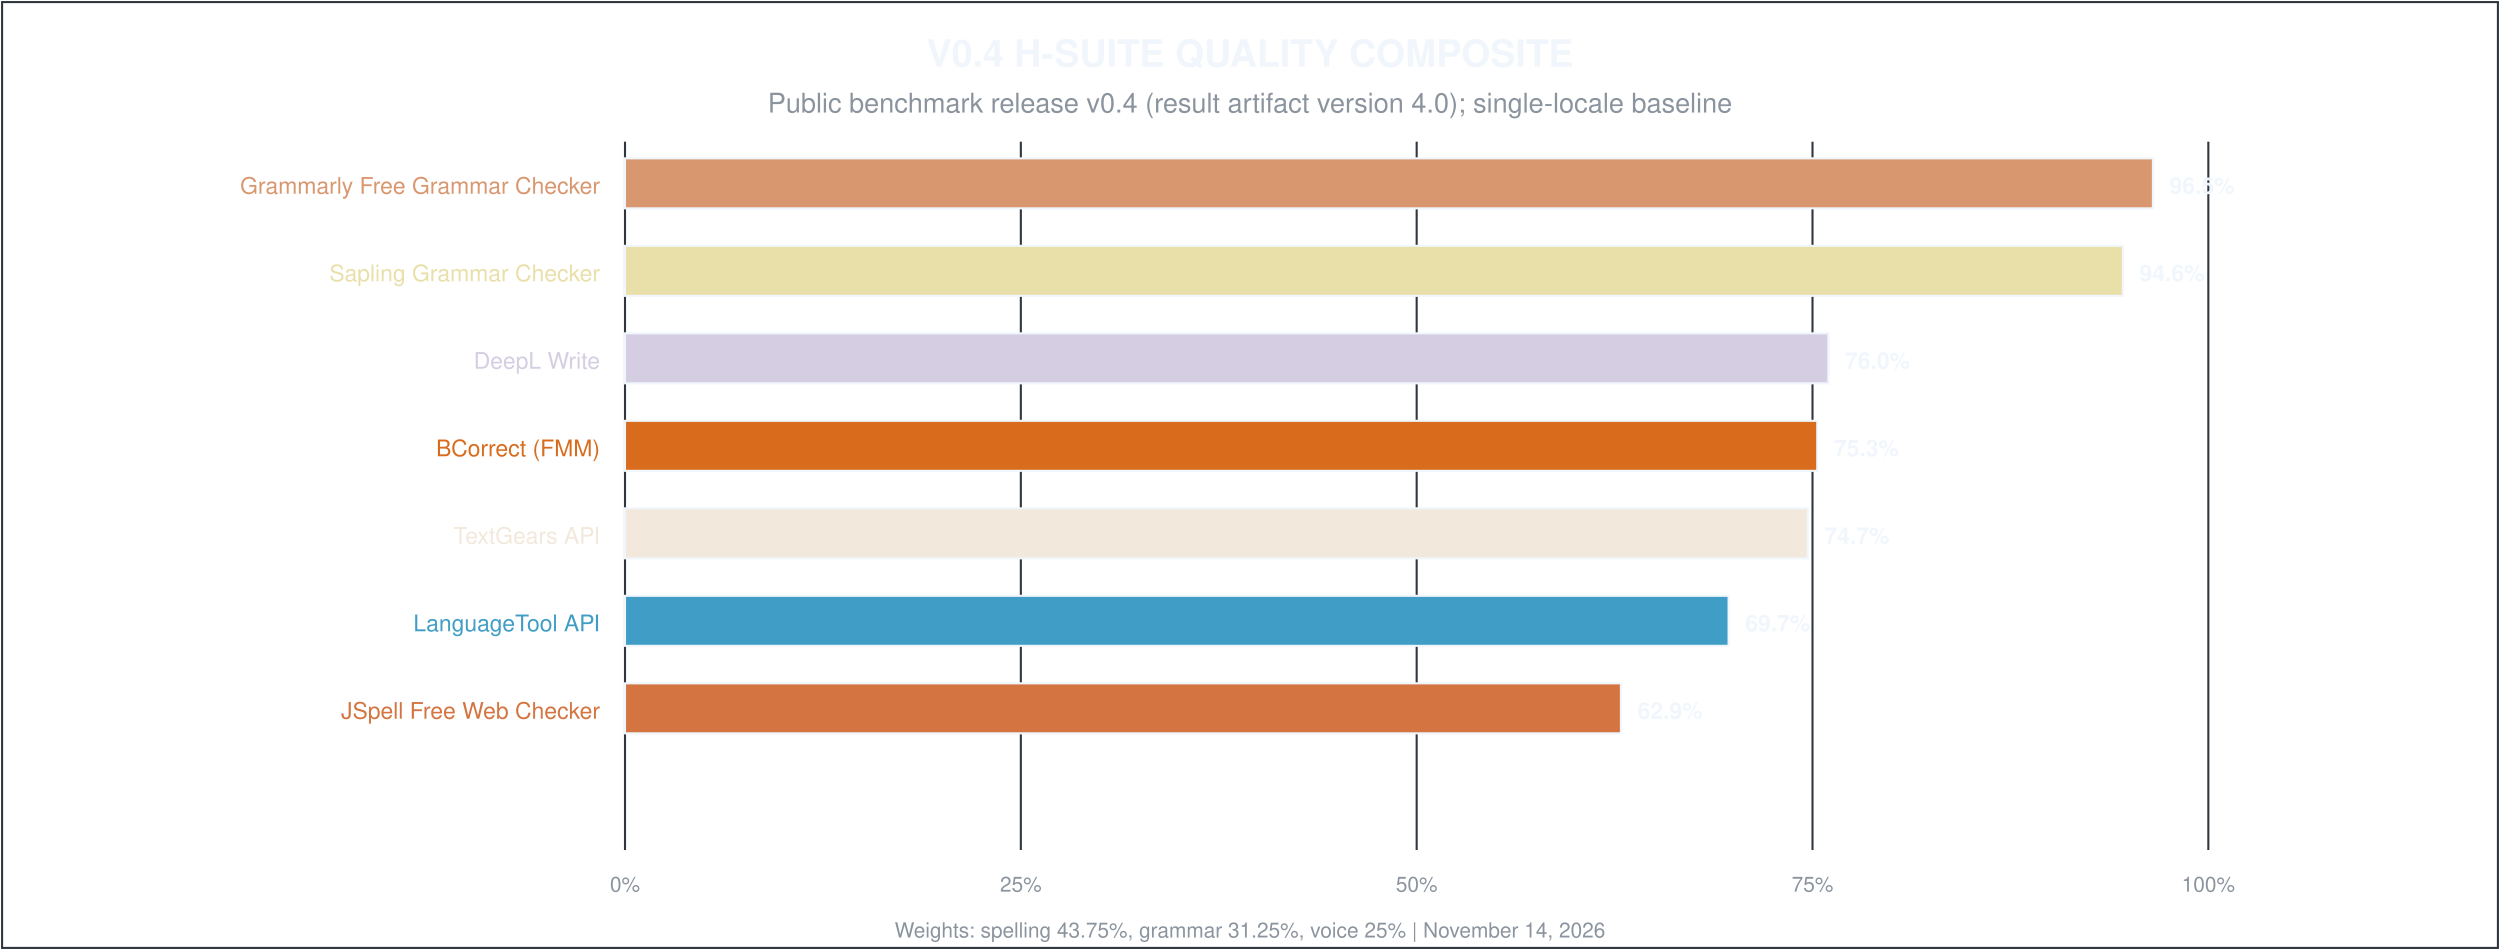
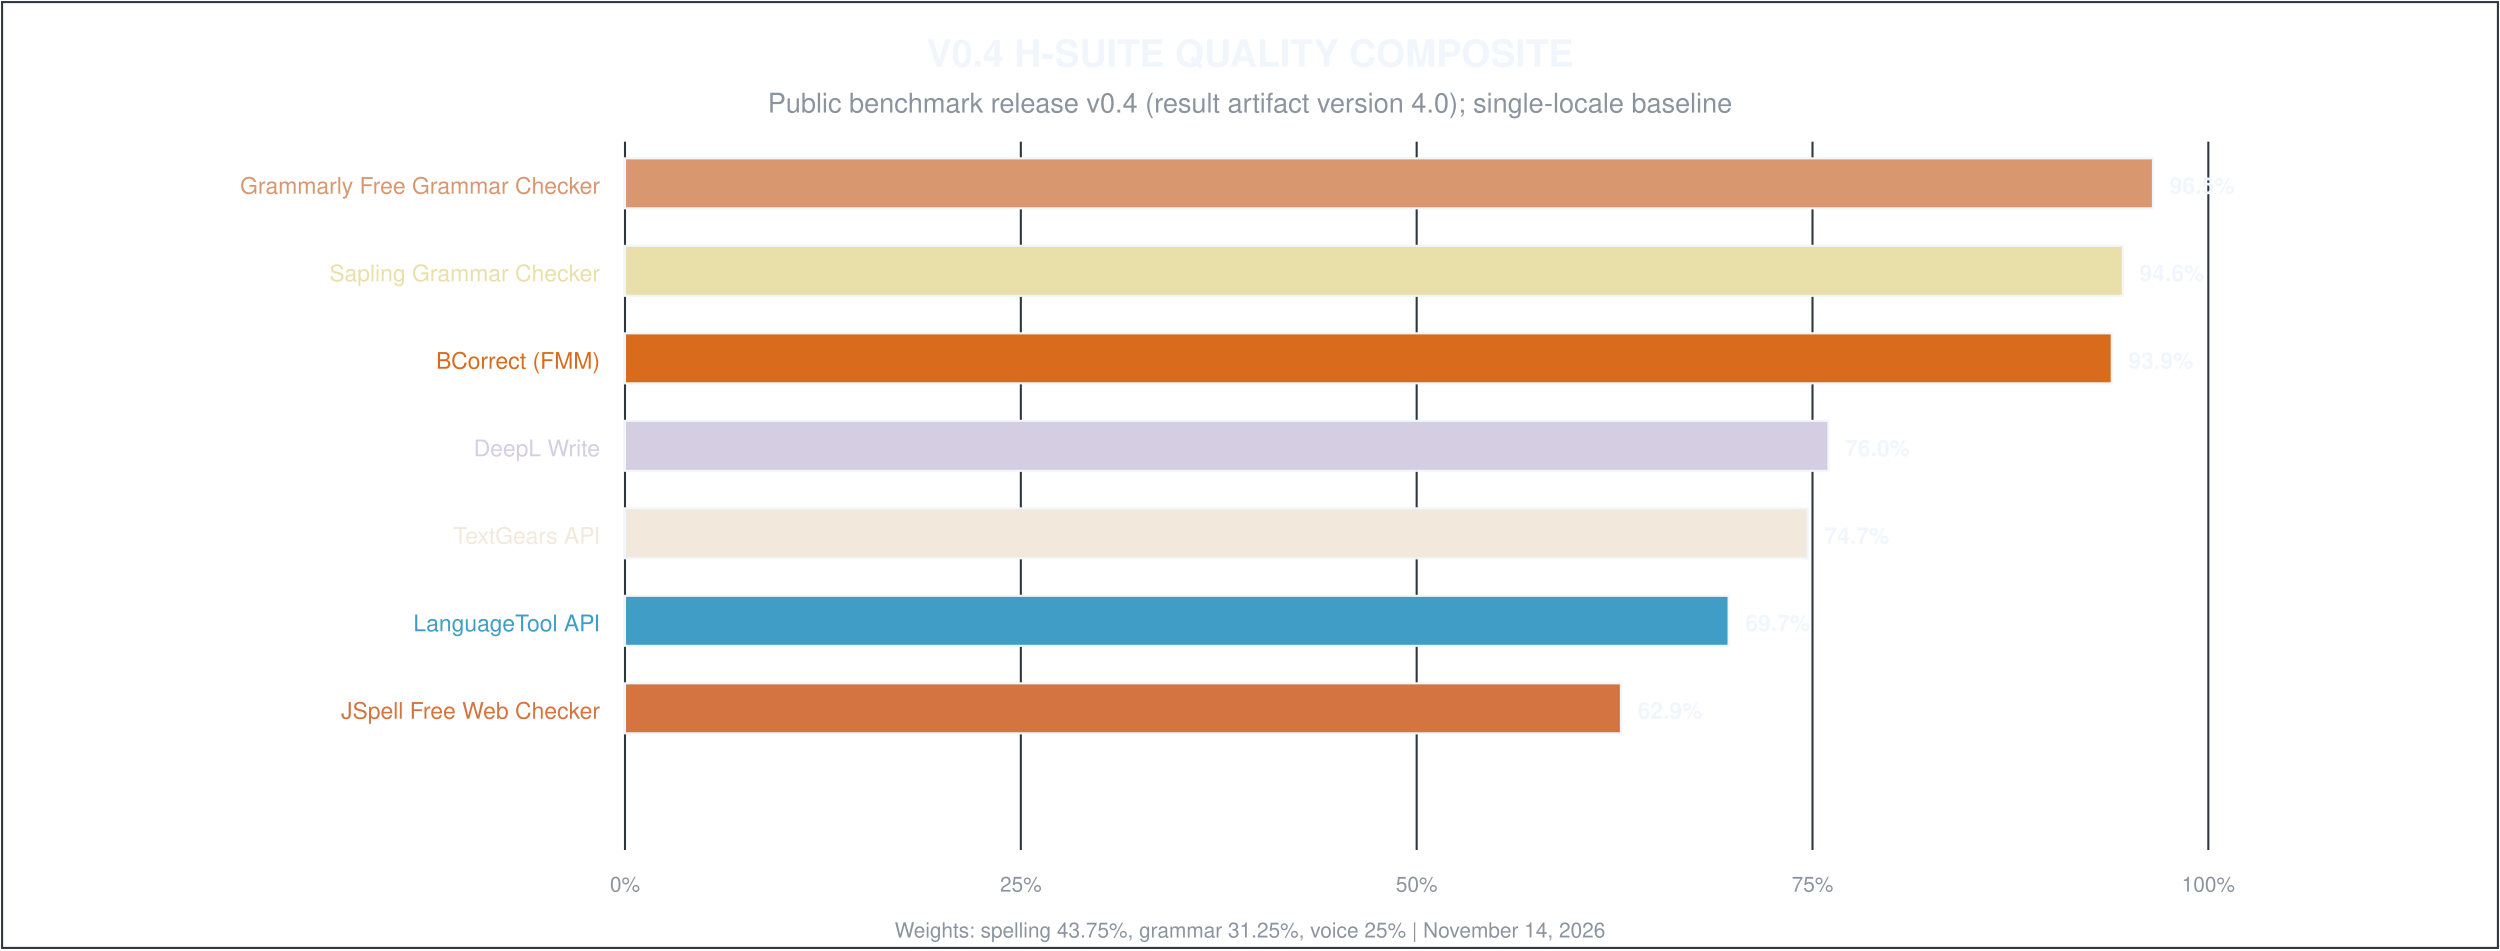
<svg xmlns="http://www.w3.org/2000/svg" viewBox="0 0 1200 456" style="background:#0d1117; font-family:-apple-system,BlinkMacSystemFont,'Segoe UI',Helvetica,Arial,sans-serif;">
  <rect x="1" y="1" width="1198" height="454" fill="none" stroke="#30363d" stroke-width="1" />
  <text x="600" y="32" fill="#f0f6fc" font-size="18" font-weight="700" text-anchor="middle">V0.4 H-SUITE QUALITY COMPOSITE</text>
  <text x="600" y="54" fill="#8b949e" font-size="13" text-anchor="middle">Public benchmark release v0.4 (result artifact version 4.0); single-locale baseline</text>
  <line x1="300" y1="68" x2="300" y2="408" stroke="#30363d" stroke-width="1" />
  <text x="300" y="428" fill="#8b949e" font-size="10" text-anchor="middle">0%</text>
  <line x1="490" y1="68" x2="490" y2="408" stroke="#30363d" stroke-width="1" />
  <text x="490" y="428" fill="#8b949e" font-size="10" text-anchor="middle">25%</text>
  <line x1="680" y1="68" x2="680" y2="408" stroke="#30363d" stroke-width="1" />
  <text x="680" y="428" fill="#8b949e" font-size="10" text-anchor="middle">50%</text>
  <line x1="870" y1="68" x2="870" y2="408" stroke="#30363d" stroke-width="1" />
  <text x="870" y="428" fill="#8b949e" font-size="10" text-anchor="middle">75%</text>
  <line x1="1060" y1="68" x2="1060" y2="408" stroke="#30363d" stroke-width="1" />
  <text x="1060" y="428" fill="#8b949e" font-size="10" text-anchor="middle">100%</text>
  <text x="288" y="93" fill="#D8976F" font-size="11" text-anchor="end">Grammarly Free Grammar Checker</text>
  <rect x="300" y="76" width="733.40" height="24" fill="#D8976F" stroke="#f0f6fc" stroke-width="1" />
  <text x="1041.40" y="93" fill="#f0f6fc" font-size="11" font-weight="700">96.5%</text>
  <text x="288" y="135" fill="#E9DFA9" font-size="11" text-anchor="end">Sapling Grammar Checker</text>
  <rect x="300" y="118" width="718.96" height="24" fill="#E9DFA9" stroke="#f0f6fc" stroke-width="1" />
  <text x="1026.96" y="135" fill="#f0f6fc" font-size="11" font-weight="700">94.6%</text>
-   <text x="288" y="177" fill="#D5CDE1" font-size="11" text-anchor="end">DeepL Write</text>
-   <rect x="300" y="160" width="577.60" height="24" fill="#D5CDE1" stroke="#f0f6fc" stroke-width="1" />
-   <text x="885.60" y="177" fill="#f0f6fc" font-size="11" font-weight="700">76.0%</text>
-   <text x="288" y="219" fill="#D86C1C" font-size="11" text-anchor="end">BCorrect (FMM)</text>
-   <rect x="300" y="202" width="572.28" height="24" fill="#D86C1C" stroke="#f0f6fc" stroke-width="1" />
-   <text x="880.28" y="219" fill="#f0f6fc" font-size="11" font-weight="700">75.3%</text>
+   <text x="288" y="177" fill="#D86C1C" font-size="11" text-anchor="end">BCorrect (FMM)</text>
+   <rect x="300" y="160" width="713.64" height="24" fill="#D86C1C" stroke="#f0f6fc" stroke-width="1" />
+   <text x="1021.64" y="177" fill="#f0f6fc" font-size="11" font-weight="700">93.9%</text>
+   <text x="288" y="219" fill="#D5CDE1" font-size="11" text-anchor="end">DeepL Write</text>
+   <rect x="300" y="202" width="577.60" height="24" fill="#D5CDE1" stroke="#f0f6fc" stroke-width="1" />
+   <text x="885.60" y="219" fill="#f0f6fc" font-size="11" font-weight="700">76.0%</text>
  <text x="288" y="261" fill="#F2E8DB" font-size="11" text-anchor="end">TextGears API</text>
  <rect x="300" y="244" width="567.72" height="24" fill="#F2E8DB" stroke="#f0f6fc" stroke-width="1" />
  <text x="875.72" y="261" fill="#f0f6fc" font-size="11" font-weight="700">74.7%</text>
  <text x="288" y="303" fill="#409DC6" font-size="11" text-anchor="end">LanguageTool API</text>
  <rect x="300" y="286" width="529.72" height="24" fill="#409DC6" stroke="#f0f6fc" stroke-width="1" />
  <text x="837.72" y="303" fill="#f0f6fc" font-size="11" font-weight="700">69.7%</text>
  <text x="288" y="345" fill="#D47440" font-size="11" text-anchor="end">JSpell Free Web Checker</text>
  <rect x="300" y="328" width="478.04" height="24" fill="#D47440" stroke="#f0f6fc" stroke-width="1" />
  <text x="786.04" y="345" fill="#f0f6fc" font-size="11" font-weight="700">62.9%</text>
  <text x="600" y="450" fill="#8b949e" font-size="10" text-anchor="middle">Weights: spelling 43.75%, grammar 31.25%, voice 25% | November 14, 2026</text>
</svg>
